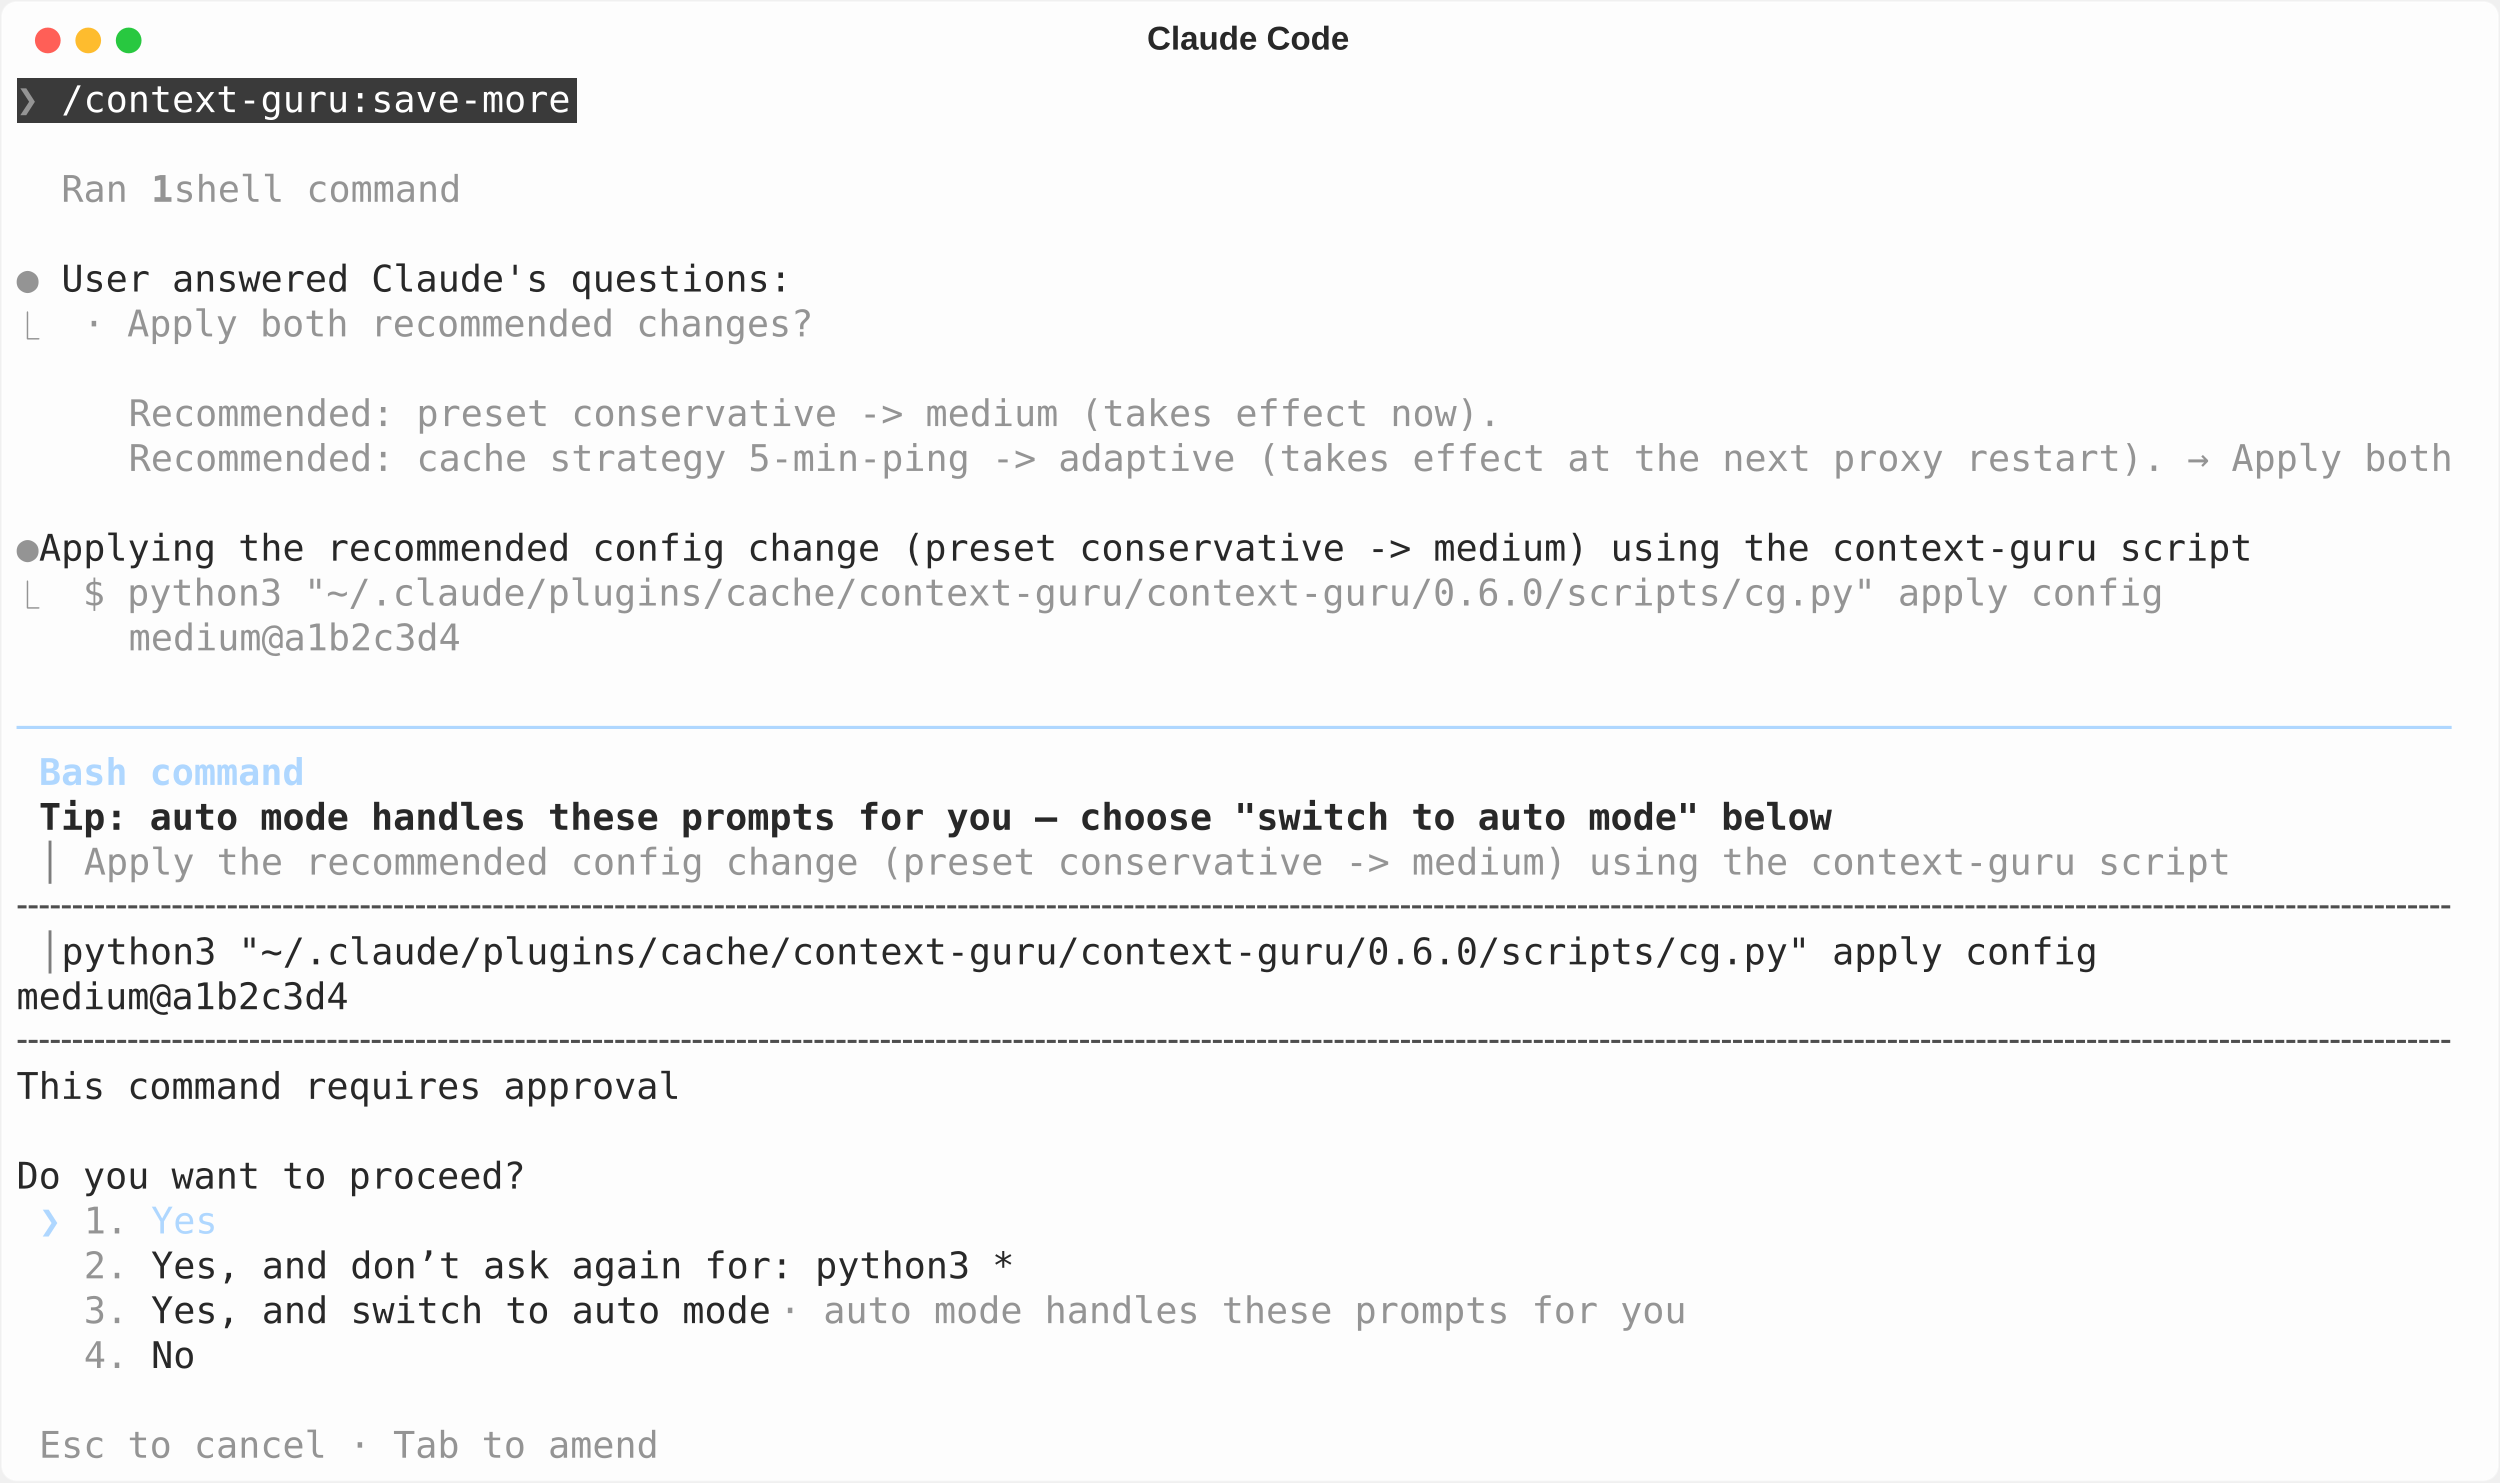
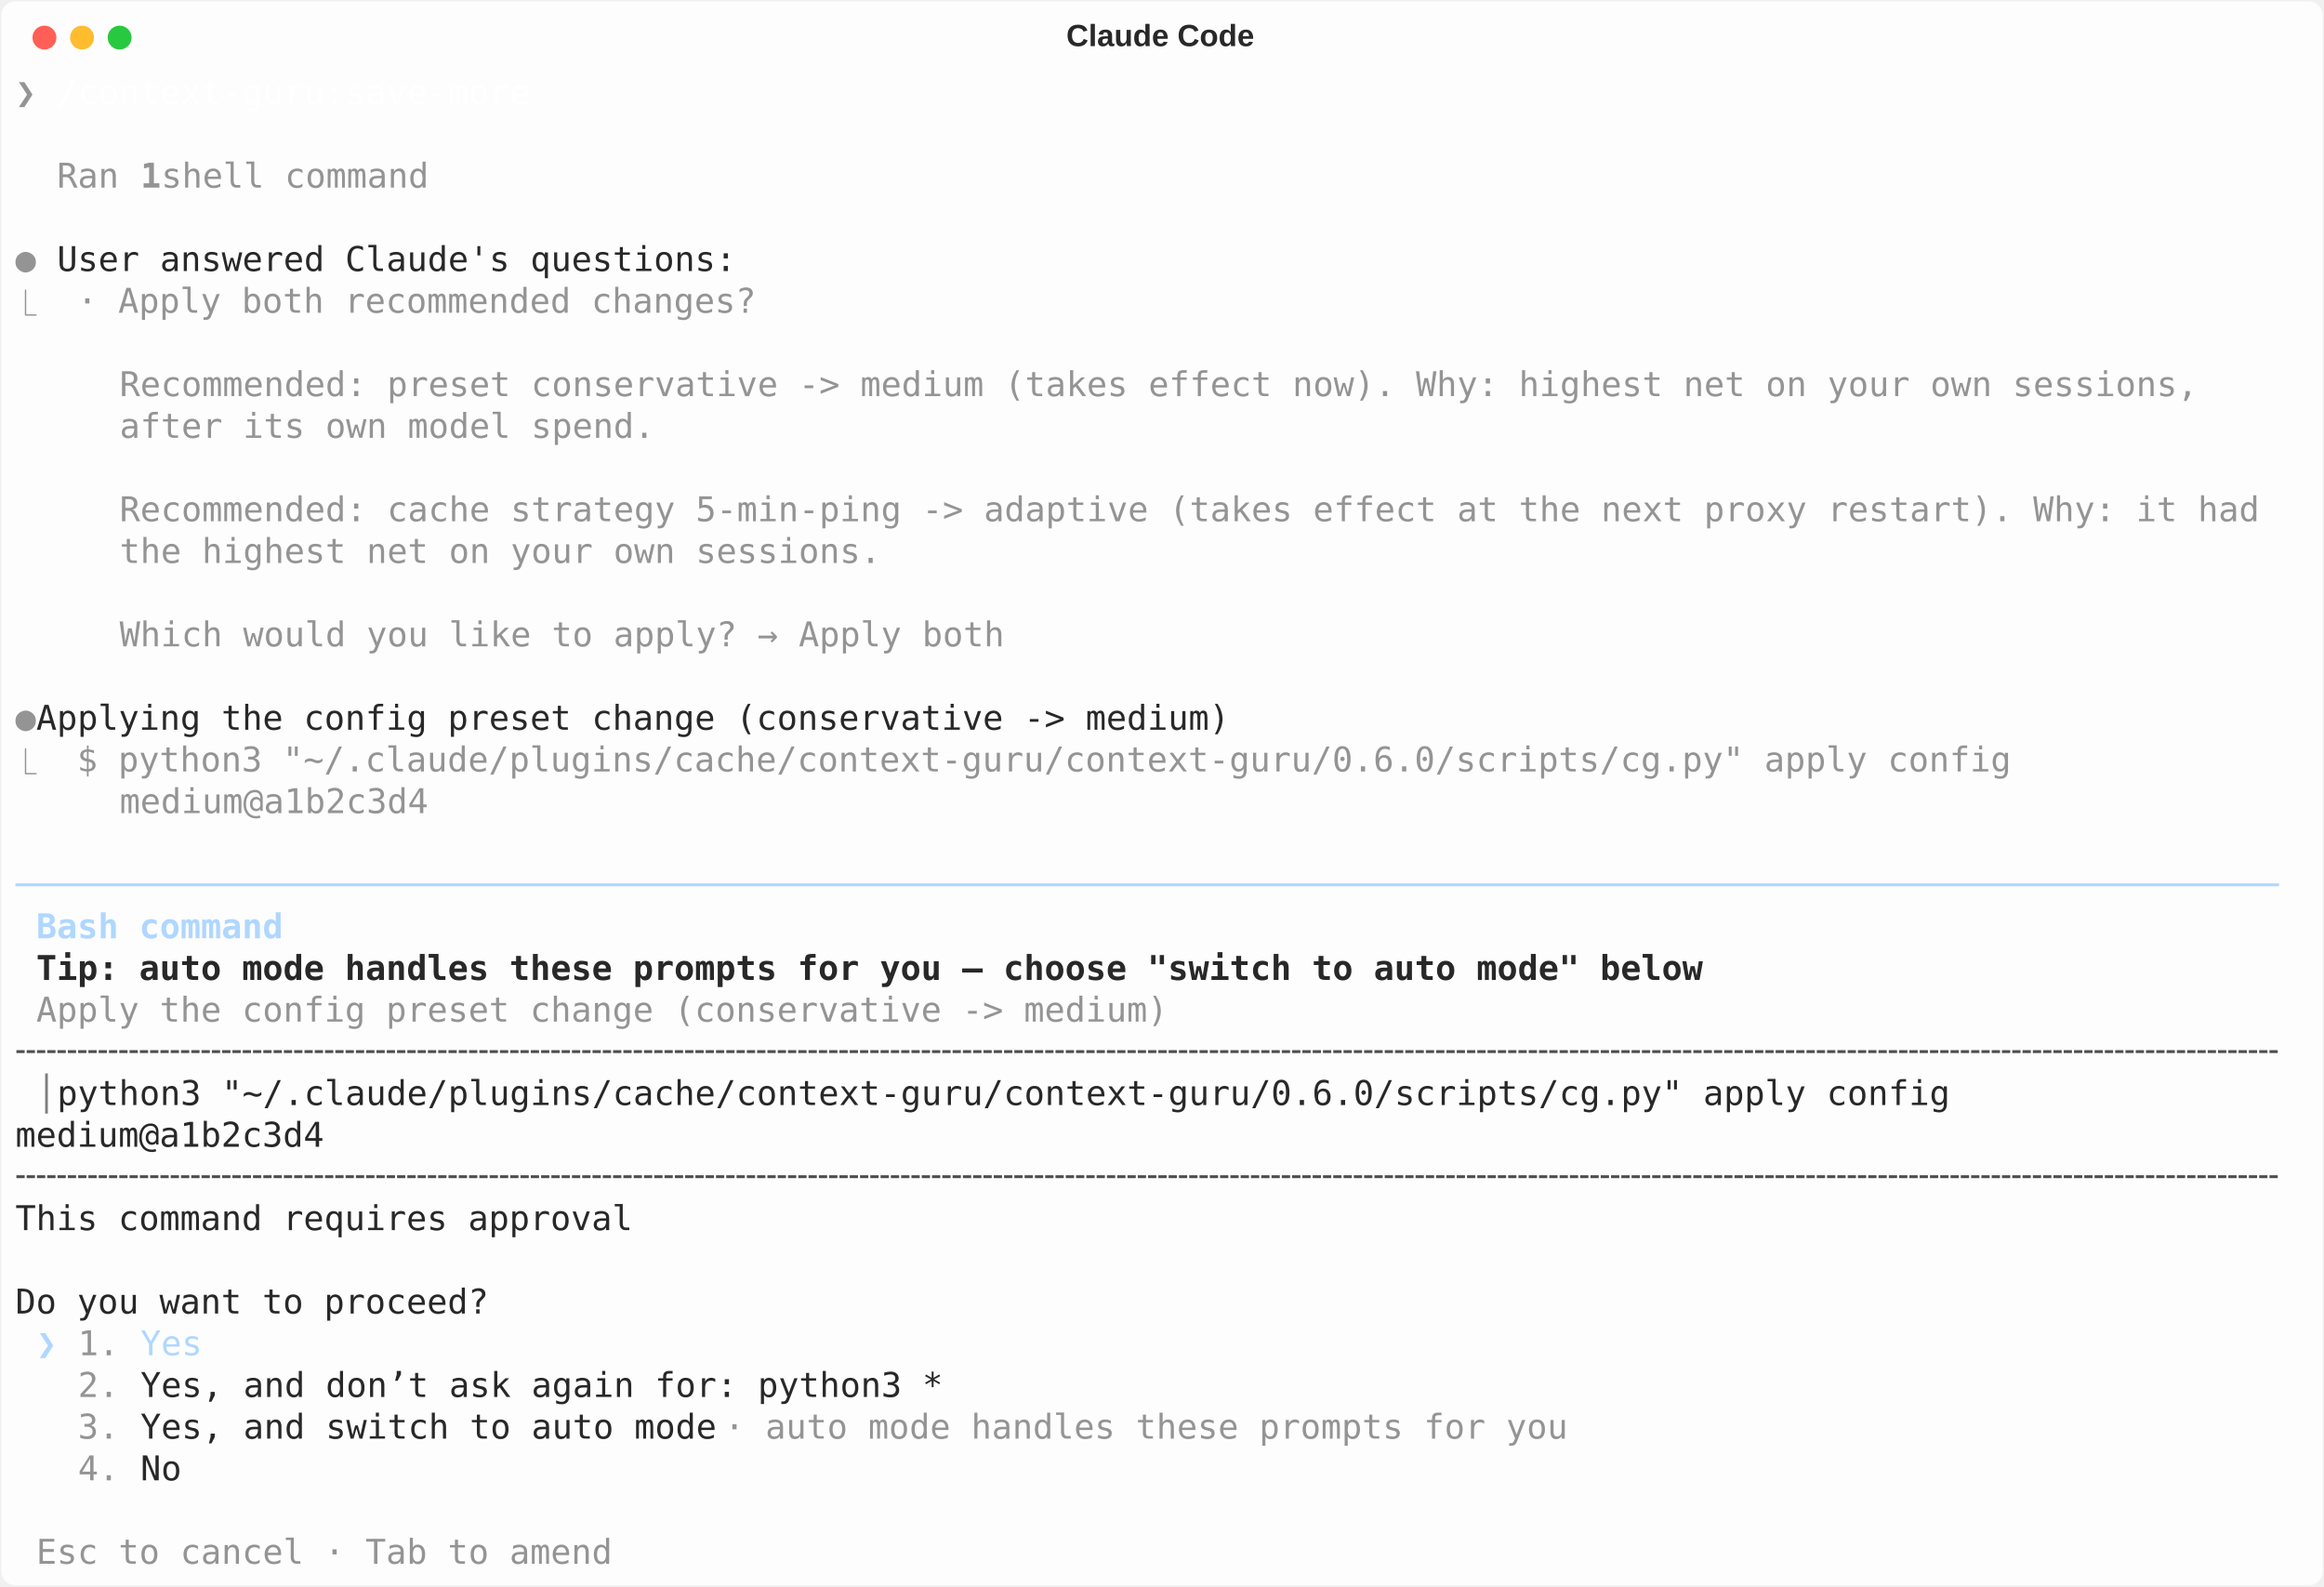
- <svg xmlns="http://www.w3.org/2000/svg" class="rich-terminal" viewBox="0 0 1360 806.4">
+ <svg xmlns="http://www.w3.org/2000/svg" class="rich-terminal" viewBox="0 0 1360 928.4">
  <style>

    @font-face {
        font-family: "Fira Code";
        src: local("FiraCode-Regular"),
                url("https://cdnjs.cloudflare.com/ajax/libs/firacode/6.2.0/woff2/FiraCode-Regular.woff2") format("woff2"),
                url("https://cdnjs.cloudflare.com/ajax/libs/firacode/6.2.0/woff/FiraCode-Regular.woff") format("woff");
        font-style: normal;
        font-weight: 400;
    }
    @font-face {
        font-family: "Fira Code";
        src: local("FiraCode-Bold"),
                url("https://cdnjs.cloudflare.com/ajax/libs/firacode/6.2.0/woff2/FiraCode-Bold.woff2") format("woff2"),
                url("https://cdnjs.cloudflare.com/ajax/libs/firacode/6.2.0/woff/FiraCode-Bold.woff") format("woff");
        font-style: bold;
        font-weight: 700;
    }

-     .terminal-1285847443-matrix {
+     .terminal-1638858528-matrix {
        font-family: Fira Code, monospace;
        font-size: 20px;
        line-height: 24.4px;
        font-variant-east-asian: full-width;
    }

-     .terminal-1285847443-title {
+     .terminal-1638858528-title {
        font-size: 18px;
        font-weight: bold;
        font-family: arial;
    }

-     .terminal-1285847443-r1 { fill: #949494 }
- .terminal-1285847443-r2 { fill: #282828 }
- .terminal-1285847443-r3 { fill: #ffffff }
- .terminal-1285847443-r4 { fill: #949494;font-weight: bold }
- .terminal-1285847443-r5 { fill: #afd7ff }
- .terminal-1285847443-r6 { fill: #afd7ff;font-weight: bold }
- .terminal-1285847443-r7 { fill: #282828;font-weight: bold }
- .terminal-1285847443-r8 { fill: #7d7d7d }
- .terminal-1285847443-r9 { fill: #4e4e4e }
+     .terminal-1638858528-r1 { fill: #949494 }
+ .terminal-1638858528-r2 { fill: #282828 }
+ .terminal-1638858528-r3 { fill: #ffffff }
+ .terminal-1638858528-r4 { fill: #949494;font-weight: bold }
+ .terminal-1638858528-r5 { fill: #afd7ff }
+ .terminal-1638858528-r6 { fill: #afd7ff;font-weight: bold }
+ .terminal-1638858528-r7 { fill: #282828;font-weight: bold }
+ .terminal-1638858528-r8 { fill: #4e4e4e }
+ .terminal-1638858528-r9 { fill: #7d7d7d }
    </style>
  <defs>
-     <clipPath id="terminal-1285847443-clip-terminal">
-       <rect x="0" y="0" width="1341.0" height="755.4" />
-     </clipPath>
-     <clipPath id="terminal-1285847443-line-0">
+     <clipPath id="terminal-1638858528-clip-terminal">
+       <rect x="0" y="0" width="1341.0" height="877.4" />
+     </clipPath>
+     <clipPath id="terminal-1638858528-line-0">
      <rect x="0" y="1.5" width="1342" height="24.65" />
    </clipPath>
-     <clipPath id="terminal-1285847443-line-1">
+     <clipPath id="terminal-1638858528-line-1">
      <rect x="0" y="25.9" width="1342" height="24.65" />
    </clipPath>
-     <clipPath id="terminal-1285847443-line-2">
+     <clipPath id="terminal-1638858528-line-2">
      <rect x="0" y="50.3" width="1342" height="24.65" />
    </clipPath>
-     <clipPath id="terminal-1285847443-line-3">
+     <clipPath id="terminal-1638858528-line-3">
      <rect x="0" y="74.7" width="1342" height="24.65" />
    </clipPath>
-     <clipPath id="terminal-1285847443-line-4">
+     <clipPath id="terminal-1638858528-line-4">
      <rect x="0" y="99.1" width="1342" height="24.65" />
    </clipPath>
-     <clipPath id="terminal-1285847443-line-5">
+     <clipPath id="terminal-1638858528-line-5">
      <rect x="0" y="123.5" width="1342" height="24.65" />
    </clipPath>
-     <clipPath id="terminal-1285847443-line-6">
+     <clipPath id="terminal-1638858528-line-6">
      <rect x="0" y="147.9" width="1342" height="24.65" />
    </clipPath>
-     <clipPath id="terminal-1285847443-line-7">
+     <clipPath id="terminal-1638858528-line-7">
      <rect x="0" y="172.3" width="1342" height="24.65" />
    </clipPath>
-     <clipPath id="terminal-1285847443-line-8">
+     <clipPath id="terminal-1638858528-line-8">
      <rect x="0" y="196.7" width="1342" height="24.65" />
    </clipPath>
-     <clipPath id="terminal-1285847443-line-9">
+     <clipPath id="terminal-1638858528-line-9">
      <rect x="0" y="221.1" width="1342" height="24.65" />
    </clipPath>
-     <clipPath id="terminal-1285847443-line-10">
+     <clipPath id="terminal-1638858528-line-10">
      <rect x="0" y="245.5" width="1342" height="24.65" />
    </clipPath>
-     <clipPath id="terminal-1285847443-line-11">
+     <clipPath id="terminal-1638858528-line-11">
      <rect x="0" y="269.9" width="1342" height="24.65" />
    </clipPath>
-     <clipPath id="terminal-1285847443-line-12">
+     <clipPath id="terminal-1638858528-line-12">
      <rect x="0" y="294.3" width="1342" height="24.65" />
    </clipPath>
-     <clipPath id="terminal-1285847443-line-13">
+     <clipPath id="terminal-1638858528-line-13">
      <rect x="0" y="318.7" width="1342" height="24.65" />
    </clipPath>
-     <clipPath id="terminal-1285847443-line-14">
+     <clipPath id="terminal-1638858528-line-14">
      <rect x="0" y="343.1" width="1342" height="24.65" />
    </clipPath>
-     <clipPath id="terminal-1285847443-line-15">
+     <clipPath id="terminal-1638858528-line-15">
      <rect x="0" y="367.5" width="1342" height="24.65" />
    </clipPath>
-     <clipPath id="terminal-1285847443-line-16">
+     <clipPath id="terminal-1638858528-line-16">
      <rect x="0" y="391.9" width="1342" height="24.65" />
    </clipPath>
-     <clipPath id="terminal-1285847443-line-17">
+     <clipPath id="terminal-1638858528-line-17">
      <rect x="0" y="416.3" width="1342" height="24.65" />
    </clipPath>
-     <clipPath id="terminal-1285847443-line-18">
+     <clipPath id="terminal-1638858528-line-18">
      <rect x="0" y="440.7" width="1342" height="24.65" />
    </clipPath>
-     <clipPath id="terminal-1285847443-line-19">
+     <clipPath id="terminal-1638858528-line-19">
      <rect x="0" y="465.1" width="1342" height="24.65" />
    </clipPath>
-     <clipPath id="terminal-1285847443-line-20">
+     <clipPath id="terminal-1638858528-line-20">
      <rect x="0" y="489.5" width="1342" height="24.65" />
    </clipPath>
-     <clipPath id="terminal-1285847443-line-21">
+     <clipPath id="terminal-1638858528-line-21">
      <rect x="0" y="513.9" width="1342" height="24.65" />
    </clipPath>
-     <clipPath id="terminal-1285847443-line-22">
+     <clipPath id="terminal-1638858528-line-22">
      <rect x="0" y="538.3" width="1342" height="24.65" />
    </clipPath>
-     <clipPath id="terminal-1285847443-line-23">
+     <clipPath id="terminal-1638858528-line-23">
      <rect x="0" y="562.7" width="1342" height="24.65" />
    </clipPath>
-     <clipPath id="terminal-1285847443-line-24">
+     <clipPath id="terminal-1638858528-line-24">
      <rect x="0" y="587.1" width="1342" height="24.65" />
    </clipPath>
-     <clipPath id="terminal-1285847443-line-25">
+     <clipPath id="terminal-1638858528-line-25">
      <rect x="0" y="611.5" width="1342" height="24.65" />
    </clipPath>
-     <clipPath id="terminal-1285847443-line-26">
+     <clipPath id="terminal-1638858528-line-26">
      <rect x="0" y="635.9" width="1342" height="24.65" />
    </clipPath>
-     <clipPath id="terminal-1285847443-line-27">
+     <clipPath id="terminal-1638858528-line-27">
      <rect x="0" y="660.3" width="1342" height="24.65" />
    </clipPath>
-     <clipPath id="terminal-1285847443-line-28">
+     <clipPath id="terminal-1638858528-line-28">
      <rect x="0" y="684.7" width="1342" height="24.65" />
    </clipPath>
-     <clipPath id="terminal-1285847443-line-29">
+     <clipPath id="terminal-1638858528-line-29">
      <rect x="0" y="709.1" width="1342" height="24.65" />
    </clipPath>
+     <clipPath id="terminal-1638858528-line-30">
+       <rect x="0" y="733.5" width="1342" height="24.65" />
+     </clipPath>
+     <clipPath id="terminal-1638858528-line-31">
+       <rect x="0" y="757.9" width="1342" height="24.65" />
+     </clipPath>
+     <clipPath id="terminal-1638858528-line-32">
+       <rect x="0" y="782.3" width="1342" height="24.65" />
+     </clipPath>
+     <clipPath id="terminal-1638858528-line-33">
+       <rect x="0" y="806.7" width="1342" height="24.65" />
+     </clipPath>
+     <clipPath id="terminal-1638858528-line-34">
+       <rect x="0" y="831.1" width="1342" height="24.65" />
+     </clipPath>
  </defs>
-   <rect fill="#fdfdfd" stroke="rgba(255,255,255,0.35)" stroke-width="1" x="1" y="1" width="1358" height="804.4" rx="8" />
-   <text class="terminal-1285847443-title" fill="#282828" text-anchor="middle" x="679" y="27">Claude Code</text>
+   <rect fill="#fdfdfd" stroke="rgba(255,255,255,0.35)" stroke-width="1" x="1" y="1" width="1358" height="926.4" rx="8" />
+   <text class="terminal-1638858528-title" fill="#282828" text-anchor="middle" x="679" y="27">Claude Code</text>
  <g transform="translate(26,22)">
    <circle cx="0" cy="0" r="7" fill="#ff5f57" />
    <circle cx="22" cy="0" r="7" fill="#febc2e" />
    <circle cx="44" cy="0" r="7" fill="#28c840" />
  </g>
-   <g transform="translate(9, 41)" clip-path="url(#terminal-1285847443-clip-terminal)">
-     <rect fill="#3a3a3a" x="0" y="1.5" width="12.2" height="24.65" shape-rendering="crispEdges" />
-     <rect fill="#3a3a3a" x="12.2" y="1.5" width="12.2" height="24.65" shape-rendering="crispEdges" />
-     <rect fill="#3a3a3a" x="24.4" y="1.5" width="280.6" height="24.65" shape-rendering="crispEdges" />
-     <g class="terminal-1285847443-matrix">
-       <text class="terminal-1285847443-r1" x="0" y="20" textLength="12.2" clip-path="url(#terminal-1285847443-line-0)">❯</text>
-       <text class="terminal-1285847443-r3" x="24.4" y="20" textLength="280.6" clip-path="url(#terminal-1285847443-line-0)">/context-guru:save-more</text>
-       <text class="terminal-1285847443-r2" x="1342" y="20" textLength="12.2" clip-path="url(#terminal-1285847443-line-0)">
- </text>
-       <text class="terminal-1285847443-r2" x="1342" y="44.4" textLength="12.2" clip-path="url(#terminal-1285847443-line-1)">
- </text>
-       <text class="terminal-1285847443-r1" x="24.4" y="68.8" textLength="48.8" clip-path="url(#terminal-1285847443-line-2)">Ran </text>
-       <text class="terminal-1285847443-r4" x="73.2" y="68.8" textLength="12.2" clip-path="url(#terminal-1285847443-line-2)">1</text>
-       <text class="terminal-1285847443-r1" x="85.4" y="68.8" textLength="183" clip-path="url(#terminal-1285847443-line-2)"> shell command </text>
-       <text class="terminal-1285847443-r2" x="1342" y="68.8" textLength="12.2" clip-path="url(#terminal-1285847443-line-2)">
- </text>
-       <text class="terminal-1285847443-r2" x="1342" y="93.2" textLength="12.2" clip-path="url(#terminal-1285847443-line-3)">
- </text>
-       <text class="terminal-1285847443-r1" x="0" y="117.6" textLength="24.4" clip-path="url(#terminal-1285847443-line-4)">● </text>
-       <text class="terminal-1285847443-r2" x="24.4" y="117.6" textLength="402.6" clip-path="url(#terminal-1285847443-line-4)">User answered Claude's questions:</text>
-       <text class="terminal-1285847443-r2" x="1342" y="117.6" textLength="12.2" clip-path="url(#terminal-1285847443-line-4)">
- </text>
-       <text class="terminal-1285847443-r1" x="0" y="142" textLength="463.6" clip-path="url(#terminal-1285847443-line-5)">  ⎿  · Apply both recommended changes?</text>
-       <text class="terminal-1285847443-r2" x="1342" y="142" textLength="12.2" clip-path="url(#terminal-1285847443-line-5)">
- </text>
-       <text class="terminal-1285847443-r2" x="1342" y="166.4" textLength="12.2" clip-path="url(#terminal-1285847443-line-6)">
- </text>
-       <text class="terminal-1285847443-r1" x="61" y="190.8" textLength="756.4" clip-path="url(#terminal-1285847443-line-7)">Recommended: preset conservative -&gt; medium (takes effect now).</text>
-       <text class="terminal-1285847443-r2" x="1342" y="190.8" textLength="12.2" clip-path="url(#terminal-1285847443-line-7)">
- </text>
-       <text class="terminal-1285847443-r1" x="61" y="215.2" textLength="1281" clip-path="url(#terminal-1285847443-line-8)">Recommended: cache strategy 5-min-ping -&gt; adaptive (takes effect at the next proxy restart). → Apply both</text>
-       <text class="terminal-1285847443-r2" x="1342" y="215.2" textLength="12.2" clip-path="url(#terminal-1285847443-line-8)">
- </text>
-       <text class="terminal-1285847443-r2" x="1342" y="239.6" textLength="12.2" clip-path="url(#terminal-1285847443-line-9)">
- </text>
-       <text class="terminal-1285847443-r1" x="0" y="264" textLength="12.2" clip-path="url(#terminal-1285847443-line-10)">●</text>
-       <text class="terminal-1285847443-r2" x="12.2" y="264" textLength="1232.2" clip-path="url(#terminal-1285847443-line-10)"> Applying the recommended config change (preset conservative -&gt; medium) using the context-guru script</text>
-       <text class="terminal-1285847443-r2" x="1342" y="264" textLength="12.2" clip-path="url(#terminal-1285847443-line-10)">
- </text>
-       <text class="terminal-1285847443-r1" x="0" y="288.4" textLength="1220" clip-path="url(#terminal-1285847443-line-11)">  ⎿  $ python3 "~/.claude/plugins/cache/context-guru/context-guru/0.6.0/scripts/cg.py" apply config </text>
-       <text class="terminal-1285847443-r2" x="1342" y="288.4" textLength="12.2" clip-path="url(#terminal-1285847443-line-11)">
- </text>
-       <text class="terminal-1285847443-r1" x="61" y="312.8" textLength="183" clip-path="url(#terminal-1285847443-line-12)">medium@a1b2c3d4</text>
-       <text class="terminal-1285847443-r2" x="1342" y="312.8" textLength="12.2" clip-path="url(#terminal-1285847443-line-12)">
- </text>
-       <text class="terminal-1285847443-r2" x="1342" y="337.2" textLength="12.2" clip-path="url(#terminal-1285847443-line-13)">
- </text>
-       <text class="terminal-1285847443-r5" x="0" y="361.6" textLength="1342" clip-path="url(#terminal-1285847443-line-14)">──────────────────────────────────────────────────────────────────────────────────────────────────────────────</text>
-       <text class="terminal-1285847443-r2" x="1342" y="361.6" textLength="12.2" clip-path="url(#terminal-1285847443-line-14)">
- </text>
-       <text class="terminal-1285847443-r6" x="12.2" y="386" textLength="146.4" clip-path="url(#terminal-1285847443-line-15)">Bash command</text>
-       <text class="terminal-1285847443-r2" x="1342" y="386" textLength="12.2" clip-path="url(#terminal-1285847443-line-15)">
- </text>
-       <text class="terminal-1285847443-r7" x="12.2" y="410.4" textLength="988.2" clip-path="url(#terminal-1285847443-line-16)">Tip: auto mode handles these prompts for you — choose "switch to auto mode" below</text>
-       <text class="terminal-1285847443-r2" x="1342" y="410.4" textLength="12.2" clip-path="url(#terminal-1285847443-line-16)">
- </text>
-       <text class="terminal-1285847443-r8" x="12.2" y="434.8" textLength="12.2" clip-path="url(#terminal-1285847443-line-17)">│</text>
-       <text class="terminal-1285847443-r1" x="36.6" y="434.8" textLength="1183.4" clip-path="url(#terminal-1285847443-line-17)">Apply the recommended config change (preset conservative -&gt; medium) using the context-guru script</text>
-       <text class="terminal-1285847443-r2" x="1342" y="434.8" textLength="12.2" clip-path="url(#terminal-1285847443-line-17)">
- </text>
-       <text class="terminal-1285847443-r9" x="0" y="459.2" textLength="1342" clip-path="url(#terminal-1285847443-line-18)">╌╌╌╌╌╌╌╌╌╌╌╌╌╌╌╌╌╌╌╌╌╌╌╌╌╌╌╌╌╌╌╌╌╌╌╌╌╌╌╌╌╌╌╌╌╌╌╌╌╌╌╌╌╌╌╌╌╌╌╌╌╌╌╌╌╌╌╌╌╌╌╌╌╌╌╌╌╌╌╌╌╌╌╌╌╌╌╌╌╌╌╌╌╌╌╌╌╌╌╌╌╌╌╌╌╌╌╌╌╌</text>
-       <text class="terminal-1285847443-r2" x="1342" y="459.2" textLength="12.2" clip-path="url(#terminal-1285847443-line-18)">
- </text>
-       <text class="terminal-1285847443-r8" x="12.2" y="483.6" textLength="12.2" clip-path="url(#terminal-1285847443-line-19)">│</text>
-       <text class="terminal-1285847443-r2" x="24.4" y="483.6" textLength="1146.8" clip-path="url(#terminal-1285847443-line-19)"> python3 "~/.claude/plugins/cache/context-guru/context-guru/0.6.0/scripts/cg.py" apply config </text>
-       <text class="terminal-1285847443-r2" x="1342" y="483.6" textLength="12.2" clip-path="url(#terminal-1285847443-line-19)">
- </text>
-       <text class="terminal-1285847443-r2" x="0" y="508" textLength="183" clip-path="url(#terminal-1285847443-line-20)">medium@a1b2c3d4</text>
-       <text class="terminal-1285847443-r2" x="1342" y="508" textLength="12.2" clip-path="url(#terminal-1285847443-line-20)">
- </text>
-       <text class="terminal-1285847443-r9" x="0" y="532.4" textLength="1342" clip-path="url(#terminal-1285847443-line-21)">╌╌╌╌╌╌╌╌╌╌╌╌╌╌╌╌╌╌╌╌╌╌╌╌╌╌╌╌╌╌╌╌╌╌╌╌╌╌╌╌╌╌╌╌╌╌╌╌╌╌╌╌╌╌╌╌╌╌╌╌╌╌╌╌╌╌╌╌╌╌╌╌╌╌╌╌╌╌╌╌╌╌╌╌╌╌╌╌╌╌╌╌╌╌╌╌╌╌╌╌╌╌╌╌╌╌╌╌╌╌</text>
-       <text class="terminal-1285847443-r2" x="1342" y="532.4" textLength="12.2" clip-path="url(#terminal-1285847443-line-21)">
- </text>
-       <text class="terminal-1285847443-r2" x="0" y="556.8" textLength="378.2" clip-path="url(#terminal-1285847443-line-22)"> This command requires approval</text>
-       <text class="terminal-1285847443-r2" x="1342" y="556.8" textLength="12.2" clip-path="url(#terminal-1285847443-line-22)">
- </text>
-       <text class="terminal-1285847443-r2" x="1342" y="581.2" textLength="12.2" clip-path="url(#terminal-1285847443-line-23)">
- </text>
-       <text class="terminal-1285847443-r2" x="0" y="605.6" textLength="292.8" clip-path="url(#terminal-1285847443-line-24)"> Do you want to proceed?</text>
-       <text class="terminal-1285847443-r2" x="1342" y="605.6" textLength="12.2" clip-path="url(#terminal-1285847443-line-24)">
- </text>
-       <text class="terminal-1285847443-r5" x="12.2" y="630" textLength="12.2" clip-path="url(#terminal-1285847443-line-25)">❯</text>
-       <text class="terminal-1285847443-r1" x="36.6" y="630" textLength="36.6" clip-path="url(#terminal-1285847443-line-25)">1. </text>
-       <text class="terminal-1285847443-r5" x="73.2" y="630" textLength="36.6" clip-path="url(#terminal-1285847443-line-25)">Yes</text>
-       <text class="terminal-1285847443-r2" x="1342" y="630" textLength="12.2" clip-path="url(#terminal-1285847443-line-25)">
- </text>
-       <text class="terminal-1285847443-r1" x="36.6" y="654.4" textLength="36.6" clip-path="url(#terminal-1285847443-line-26)">2. </text>
-       <text class="terminal-1285847443-r2" x="73.2" y="654.4" textLength="475.8" clip-path="url(#terminal-1285847443-line-26)">Yes, and don’t ask again for: python3 *</text>
-       <text class="terminal-1285847443-r2" x="1342" y="654.4" textLength="12.2" clip-path="url(#terminal-1285847443-line-26)">
- </text>
-       <text class="terminal-1285847443-r1" x="36.6" y="678.8" textLength="36.6" clip-path="url(#terminal-1285847443-line-27)">3. </text>
-       <text class="terminal-1285847443-r2" x="73.2" y="678.8" textLength="341.6" clip-path="url(#terminal-1285847443-line-27)">Yes, and switch to auto mode</text>
-       <text class="terminal-1285847443-r1" x="414.8" y="678.8" textLength="512.4" clip-path="url(#terminal-1285847443-line-27)"> · auto mode handles these prompts for you</text>
-       <text class="terminal-1285847443-r2" x="1342" y="678.8" textLength="12.2" clip-path="url(#terminal-1285847443-line-27)">
- </text>
-       <text class="terminal-1285847443-r1" x="36.6" y="703.2" textLength="36.6" clip-path="url(#terminal-1285847443-line-28)">4. </text>
-       <text class="terminal-1285847443-r2" x="73.2" y="703.2" textLength="24.4" clip-path="url(#terminal-1285847443-line-28)">No</text>
-       <text class="terminal-1285847443-r2" x="1342" y="703.2" textLength="12.2" clip-path="url(#terminal-1285847443-line-28)">
- </text>
-       <text class="terminal-1285847443-r2" x="1342" y="727.6" textLength="12.2" clip-path="url(#terminal-1285847443-line-29)">
- </text>
-       <text class="terminal-1285847443-r1" x="12.2" y="752" textLength="341.6" clip-path="url(#terminal-1285847443-line-30)">Esc to cancel · Tab to amend</text>
-       <text class="terminal-1285847443-r2" x="1342" y="752" textLength="12.2" clip-path="url(#terminal-1285847443-line-30)">
+   <g transform="translate(9, 41)" clip-path="url(#terminal-1638858528-clip-terminal)">
+     <g class="terminal-1638858528-matrix">
+       <text class="terminal-1638858528-r1" x="0" y="20" textLength="12.2" clip-path="url(#terminal-1638858528-line-0)">❯</text>
+       <text class="terminal-1638858528-r3" x="24.4" y="20" textLength="280.6" clip-path="url(#terminal-1638858528-line-0)">/context-guru:save-more</text>
+       <text class="terminal-1638858528-r2" x="1342" y="20" textLength="12.2" clip-path="url(#terminal-1638858528-line-0)">
+ </text>
+       <text class="terminal-1638858528-r2" x="1342" y="44.4" textLength="12.2" clip-path="url(#terminal-1638858528-line-1)">
+ </text>
+       <text class="terminal-1638858528-r1" x="24.4" y="68.8" textLength="48.8" clip-path="url(#terminal-1638858528-line-2)">Ran </text>
+       <text class="terminal-1638858528-r4" x="73.2" y="68.8" textLength="12.2" clip-path="url(#terminal-1638858528-line-2)">1</text>
+       <text class="terminal-1638858528-r1" x="85.4" y="68.8" textLength="183" clip-path="url(#terminal-1638858528-line-2)"> shell command </text>
+       <text class="terminal-1638858528-r2" x="1342" y="68.8" textLength="12.2" clip-path="url(#terminal-1638858528-line-2)">
+ </text>
+       <text class="terminal-1638858528-r2" x="1342" y="93.2" textLength="12.2" clip-path="url(#terminal-1638858528-line-3)">
+ </text>
+       <text class="terminal-1638858528-r1" x="0" y="117.6" textLength="24.4" clip-path="url(#terminal-1638858528-line-4)">● </text>
+       <text class="terminal-1638858528-r2" x="24.4" y="117.6" textLength="402.6" clip-path="url(#terminal-1638858528-line-4)">User answered Claude's questions:</text>
+       <text class="terminal-1638858528-r2" x="1342" y="117.6" textLength="12.2" clip-path="url(#terminal-1638858528-line-4)">
+ </text>
+       <text class="terminal-1638858528-r1" x="0" y="142" textLength="463.6" clip-path="url(#terminal-1638858528-line-5)">  ⎿  · Apply both recommended changes?</text>
+       <text class="terminal-1638858528-r2" x="1342" y="142" textLength="12.2" clip-path="url(#terminal-1638858528-line-5)">
+ </text>
+       <text class="terminal-1638858528-r2" x="1342" y="166.4" textLength="12.2" clip-path="url(#terminal-1638858528-line-6)">
+ </text>
+       <text class="terminal-1638858528-r1" x="61" y="190.8" textLength="1244.4" clip-path="url(#terminal-1638858528-line-7)">Recommended: preset conservative -&gt; medium (takes effect now). Why: highest net on your own sessions, </text>
+       <text class="terminal-1638858528-r2" x="1342" y="190.8" textLength="12.2" clip-path="url(#terminal-1638858528-line-7)">
+ </text>
+       <text class="terminal-1638858528-r1" x="61" y="215.2" textLength="317.2" clip-path="url(#terminal-1638858528-line-8)">after its own model spend.</text>
+       <text class="terminal-1638858528-r2" x="1342" y="215.2" textLength="12.2" clip-path="url(#terminal-1638858528-line-8)">
+ </text>
+       <text class="terminal-1638858528-r2" x="1342" y="239.6" textLength="12.2" clip-path="url(#terminal-1638858528-line-9)">
+ </text>
+       <text class="terminal-1638858528-r1" x="61" y="264" textLength="1268.8" clip-path="url(#terminal-1638858528-line-10)">Recommended: cache strategy 5-min-ping -&gt; adaptive (takes effect at the next proxy restart). Why: it had</text>
+       <text class="terminal-1638858528-r2" x="1342" y="264" textLength="12.2" clip-path="url(#terminal-1638858528-line-10)">
+ </text>
+       <text class="terminal-1638858528-r1" x="61" y="288.4" textLength="451.4" clip-path="url(#terminal-1638858528-line-11)">the highest net on your own sessions.</text>
+       <text class="terminal-1638858528-r2" x="1342" y="288.4" textLength="12.2" clip-path="url(#terminal-1638858528-line-11)">
+ </text>
+       <text class="terminal-1638858528-r2" x="1342" y="312.8" textLength="12.2" clip-path="url(#terminal-1638858528-line-12)">
+ </text>
+       <text class="terminal-1638858528-r1" x="61" y="337.2" textLength="524.6" clip-path="url(#terminal-1638858528-line-13)">Which would you like to apply? → Apply both</text>
+       <text class="terminal-1638858528-r2" x="1342" y="337.2" textLength="12.2" clip-path="url(#terminal-1638858528-line-13)">
+ </text>
+       <text class="terminal-1638858528-r2" x="1342" y="361.6" textLength="12.2" clip-path="url(#terminal-1638858528-line-14)">
+ </text>
+       <text class="terminal-1638858528-r1" x="0" y="386" textLength="12.2" clip-path="url(#terminal-1638858528-line-15)">●</text>
+       <text class="terminal-1638858528-r2" x="12.2" y="386" textLength="719.8" clip-path="url(#terminal-1638858528-line-15)"> Applying the config preset change (conservative -&gt; medium)</text>
+       <text class="terminal-1638858528-r2" x="1342" y="386" textLength="12.2" clip-path="url(#terminal-1638858528-line-15)">
+ </text>
+       <text class="terminal-1638858528-r1" x="0" y="410.4" textLength="1220" clip-path="url(#terminal-1638858528-line-16)">  ⎿  $ python3 "~/.claude/plugins/cache/context-guru/context-guru/0.6.0/scripts/cg.py" apply config </text>
+       <text class="terminal-1638858528-r2" x="1342" y="410.4" textLength="12.2" clip-path="url(#terminal-1638858528-line-16)">
+ </text>
+       <text class="terminal-1638858528-r1" x="61" y="434.8" textLength="183" clip-path="url(#terminal-1638858528-line-17)">medium@a1b2c3d4</text>
+       <text class="terminal-1638858528-r2" x="1342" y="434.8" textLength="12.2" clip-path="url(#terminal-1638858528-line-17)">
+ </text>
+       <text class="terminal-1638858528-r2" x="1342" y="459.2" textLength="12.2" clip-path="url(#terminal-1638858528-line-18)">
+ </text>
+       <text class="terminal-1638858528-r5" x="0" y="483.6" textLength="1342" clip-path="url(#terminal-1638858528-line-19)">──────────────────────────────────────────────────────────────────────────────────────────────────────────────</text>
+       <text class="terminal-1638858528-r2" x="1342" y="483.6" textLength="12.2" clip-path="url(#terminal-1638858528-line-19)">
+ </text>
+       <text class="terminal-1638858528-r6" x="12.2" y="508" textLength="146.4" clip-path="url(#terminal-1638858528-line-20)">Bash command</text>
+       <text class="terminal-1638858528-r2" x="1342" y="508" textLength="12.2" clip-path="url(#terminal-1638858528-line-20)">
+ </text>
+       <text class="terminal-1638858528-r7" x="12.2" y="532.4" textLength="988.2" clip-path="url(#terminal-1638858528-line-21)">Tip: auto mode handles these prompts for you — choose "switch to auto mode" below</text>
+       <text class="terminal-1638858528-r2" x="1342" y="532.4" textLength="12.2" clip-path="url(#terminal-1638858528-line-21)">
+ </text>
+       <text class="terminal-1638858528-r1" x="12.2" y="556.8" textLength="671" clip-path="url(#terminal-1638858528-line-22)">Apply the config preset change (conservative -&gt; medium)</text>
+       <text class="terminal-1638858528-r2" x="1342" y="556.8" textLength="12.2" clip-path="url(#terminal-1638858528-line-22)">
+ </text>
+       <text class="terminal-1638858528-r8" x="0" y="581.2" textLength="1342" clip-path="url(#terminal-1638858528-line-23)">╌╌╌╌╌╌╌╌╌╌╌╌╌╌╌╌╌╌╌╌╌╌╌╌╌╌╌╌╌╌╌╌╌╌╌╌╌╌╌╌╌╌╌╌╌╌╌╌╌╌╌╌╌╌╌╌╌╌╌╌╌╌╌╌╌╌╌╌╌╌╌╌╌╌╌╌╌╌╌╌╌╌╌╌╌╌╌╌╌╌╌╌╌╌╌╌╌╌╌╌╌╌╌╌╌╌╌╌╌╌</text>
+       <text class="terminal-1638858528-r2" x="1342" y="581.2" textLength="12.2" clip-path="url(#terminal-1638858528-line-23)">
+ </text>
+       <text class="terminal-1638858528-r9" x="12.2" y="605.6" textLength="12.2" clip-path="url(#terminal-1638858528-line-24)">│</text>
+       <text class="terminal-1638858528-r2" x="24.4" y="605.6" textLength="1146.8" clip-path="url(#terminal-1638858528-line-24)"> python3 "~/.claude/plugins/cache/context-guru/context-guru/0.6.0/scripts/cg.py" apply config </text>
+       <text class="terminal-1638858528-r2" x="1342" y="605.6" textLength="12.2" clip-path="url(#terminal-1638858528-line-24)">
+ </text>
+       <text class="terminal-1638858528-r2" x="0" y="630" textLength="183" clip-path="url(#terminal-1638858528-line-25)">medium@a1b2c3d4</text>
+       <text class="terminal-1638858528-r2" x="1342" y="630" textLength="12.2" clip-path="url(#terminal-1638858528-line-25)">
+ </text>
+       <text class="terminal-1638858528-r8" x="0" y="654.4" textLength="1342" clip-path="url(#terminal-1638858528-line-26)">╌╌╌╌╌╌╌╌╌╌╌╌╌╌╌╌╌╌╌╌╌╌╌╌╌╌╌╌╌╌╌╌╌╌╌╌╌╌╌╌╌╌╌╌╌╌╌╌╌╌╌╌╌╌╌╌╌╌╌╌╌╌╌╌╌╌╌╌╌╌╌╌╌╌╌╌╌╌╌╌╌╌╌╌╌╌╌╌╌╌╌╌╌╌╌╌╌╌╌╌╌╌╌╌╌╌╌╌╌╌</text>
+       <text class="terminal-1638858528-r2" x="1342" y="654.4" textLength="12.2" clip-path="url(#terminal-1638858528-line-26)">
+ </text>
+       <text class="terminal-1638858528-r2" x="0" y="678.8" textLength="378.2" clip-path="url(#terminal-1638858528-line-27)"> This command requires approval</text>
+       <text class="terminal-1638858528-r2" x="1342" y="678.8" textLength="12.2" clip-path="url(#terminal-1638858528-line-27)">
+ </text>
+       <text class="terminal-1638858528-r2" x="1342" y="703.2" textLength="12.2" clip-path="url(#terminal-1638858528-line-28)">
+ </text>
+       <text class="terminal-1638858528-r2" x="0" y="727.6" textLength="292.8" clip-path="url(#terminal-1638858528-line-29)"> Do you want to proceed?</text>
+       <text class="terminal-1638858528-r2" x="1342" y="727.6" textLength="12.2" clip-path="url(#terminal-1638858528-line-29)">
+ </text>
+       <text class="terminal-1638858528-r5" x="12.2" y="752" textLength="12.2" clip-path="url(#terminal-1638858528-line-30)">❯</text>
+       <text class="terminal-1638858528-r1" x="36.6" y="752" textLength="36.6" clip-path="url(#terminal-1638858528-line-30)">1. </text>
+       <text class="terminal-1638858528-r5" x="73.2" y="752" textLength="36.6" clip-path="url(#terminal-1638858528-line-30)">Yes</text>
+       <text class="terminal-1638858528-r2" x="1342" y="752" textLength="12.2" clip-path="url(#terminal-1638858528-line-30)">
+ </text>
+       <text class="terminal-1638858528-r1" x="36.6" y="776.4" textLength="36.6" clip-path="url(#terminal-1638858528-line-31)">2. </text>
+       <text class="terminal-1638858528-r2" x="73.2" y="776.4" textLength="475.8" clip-path="url(#terminal-1638858528-line-31)">Yes, and don’t ask again for: python3 *</text>
+       <text class="terminal-1638858528-r2" x="1342" y="776.4" textLength="12.2" clip-path="url(#terminal-1638858528-line-31)">
+ </text>
+       <text class="terminal-1638858528-r1" x="36.6" y="800.8" textLength="36.6" clip-path="url(#terminal-1638858528-line-32)">3. </text>
+       <text class="terminal-1638858528-r2" x="73.2" y="800.8" textLength="341.6" clip-path="url(#terminal-1638858528-line-32)">Yes, and switch to auto mode</text>
+       <text class="terminal-1638858528-r1" x="414.8" y="800.8" textLength="512.4" clip-path="url(#terminal-1638858528-line-32)"> · auto mode handles these prompts for you</text>
+       <text class="terminal-1638858528-r2" x="1342" y="800.8" textLength="12.2" clip-path="url(#terminal-1638858528-line-32)">
+ </text>
+       <text class="terminal-1638858528-r1" x="36.6" y="825.2" textLength="36.6" clip-path="url(#terminal-1638858528-line-33)">4. </text>
+       <text class="terminal-1638858528-r2" x="73.2" y="825.2" textLength="24.4" clip-path="url(#terminal-1638858528-line-33)">No</text>
+       <text class="terminal-1638858528-r2" x="1342" y="825.2" textLength="12.2" clip-path="url(#terminal-1638858528-line-33)">
+ </text>
+       <text class="terminal-1638858528-r2" x="1342" y="849.6" textLength="12.2" clip-path="url(#terminal-1638858528-line-34)">
+ </text>
+       <text class="terminal-1638858528-r1" x="12.2" y="874" textLength="341.6" clip-path="url(#terminal-1638858528-line-35)">Esc to cancel · Tab to amend</text>
+       <text class="terminal-1638858528-r2" x="1342" y="874" textLength="12.2" clip-path="url(#terminal-1638858528-line-35)">
</text>
    </g>
  </g>
</svg>
